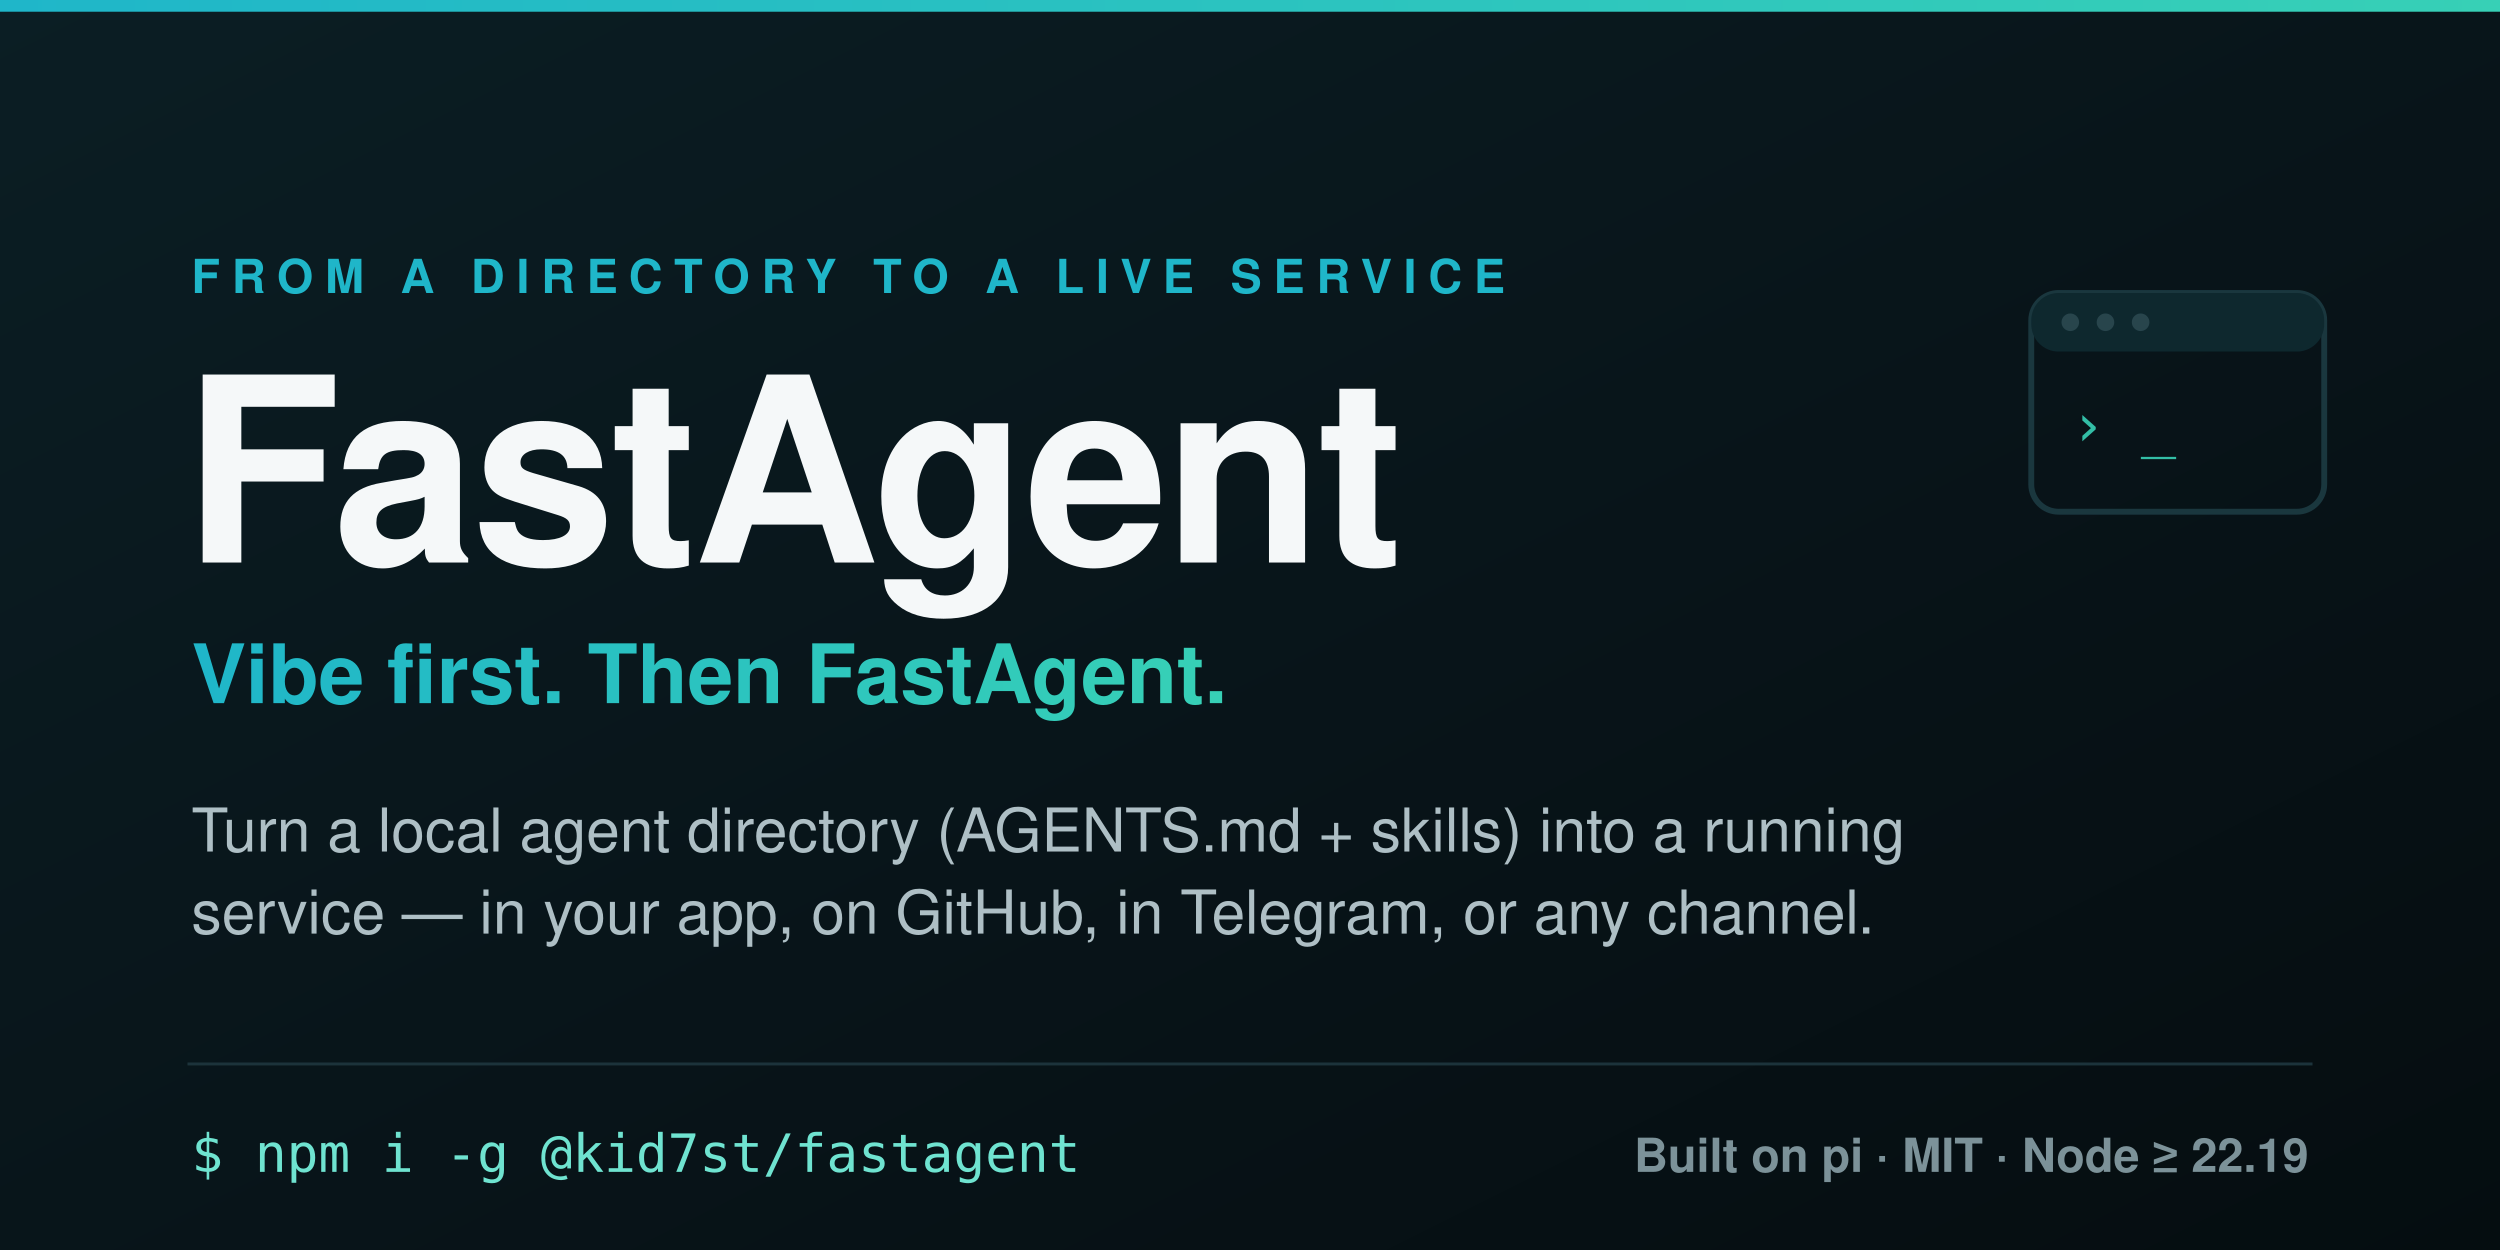
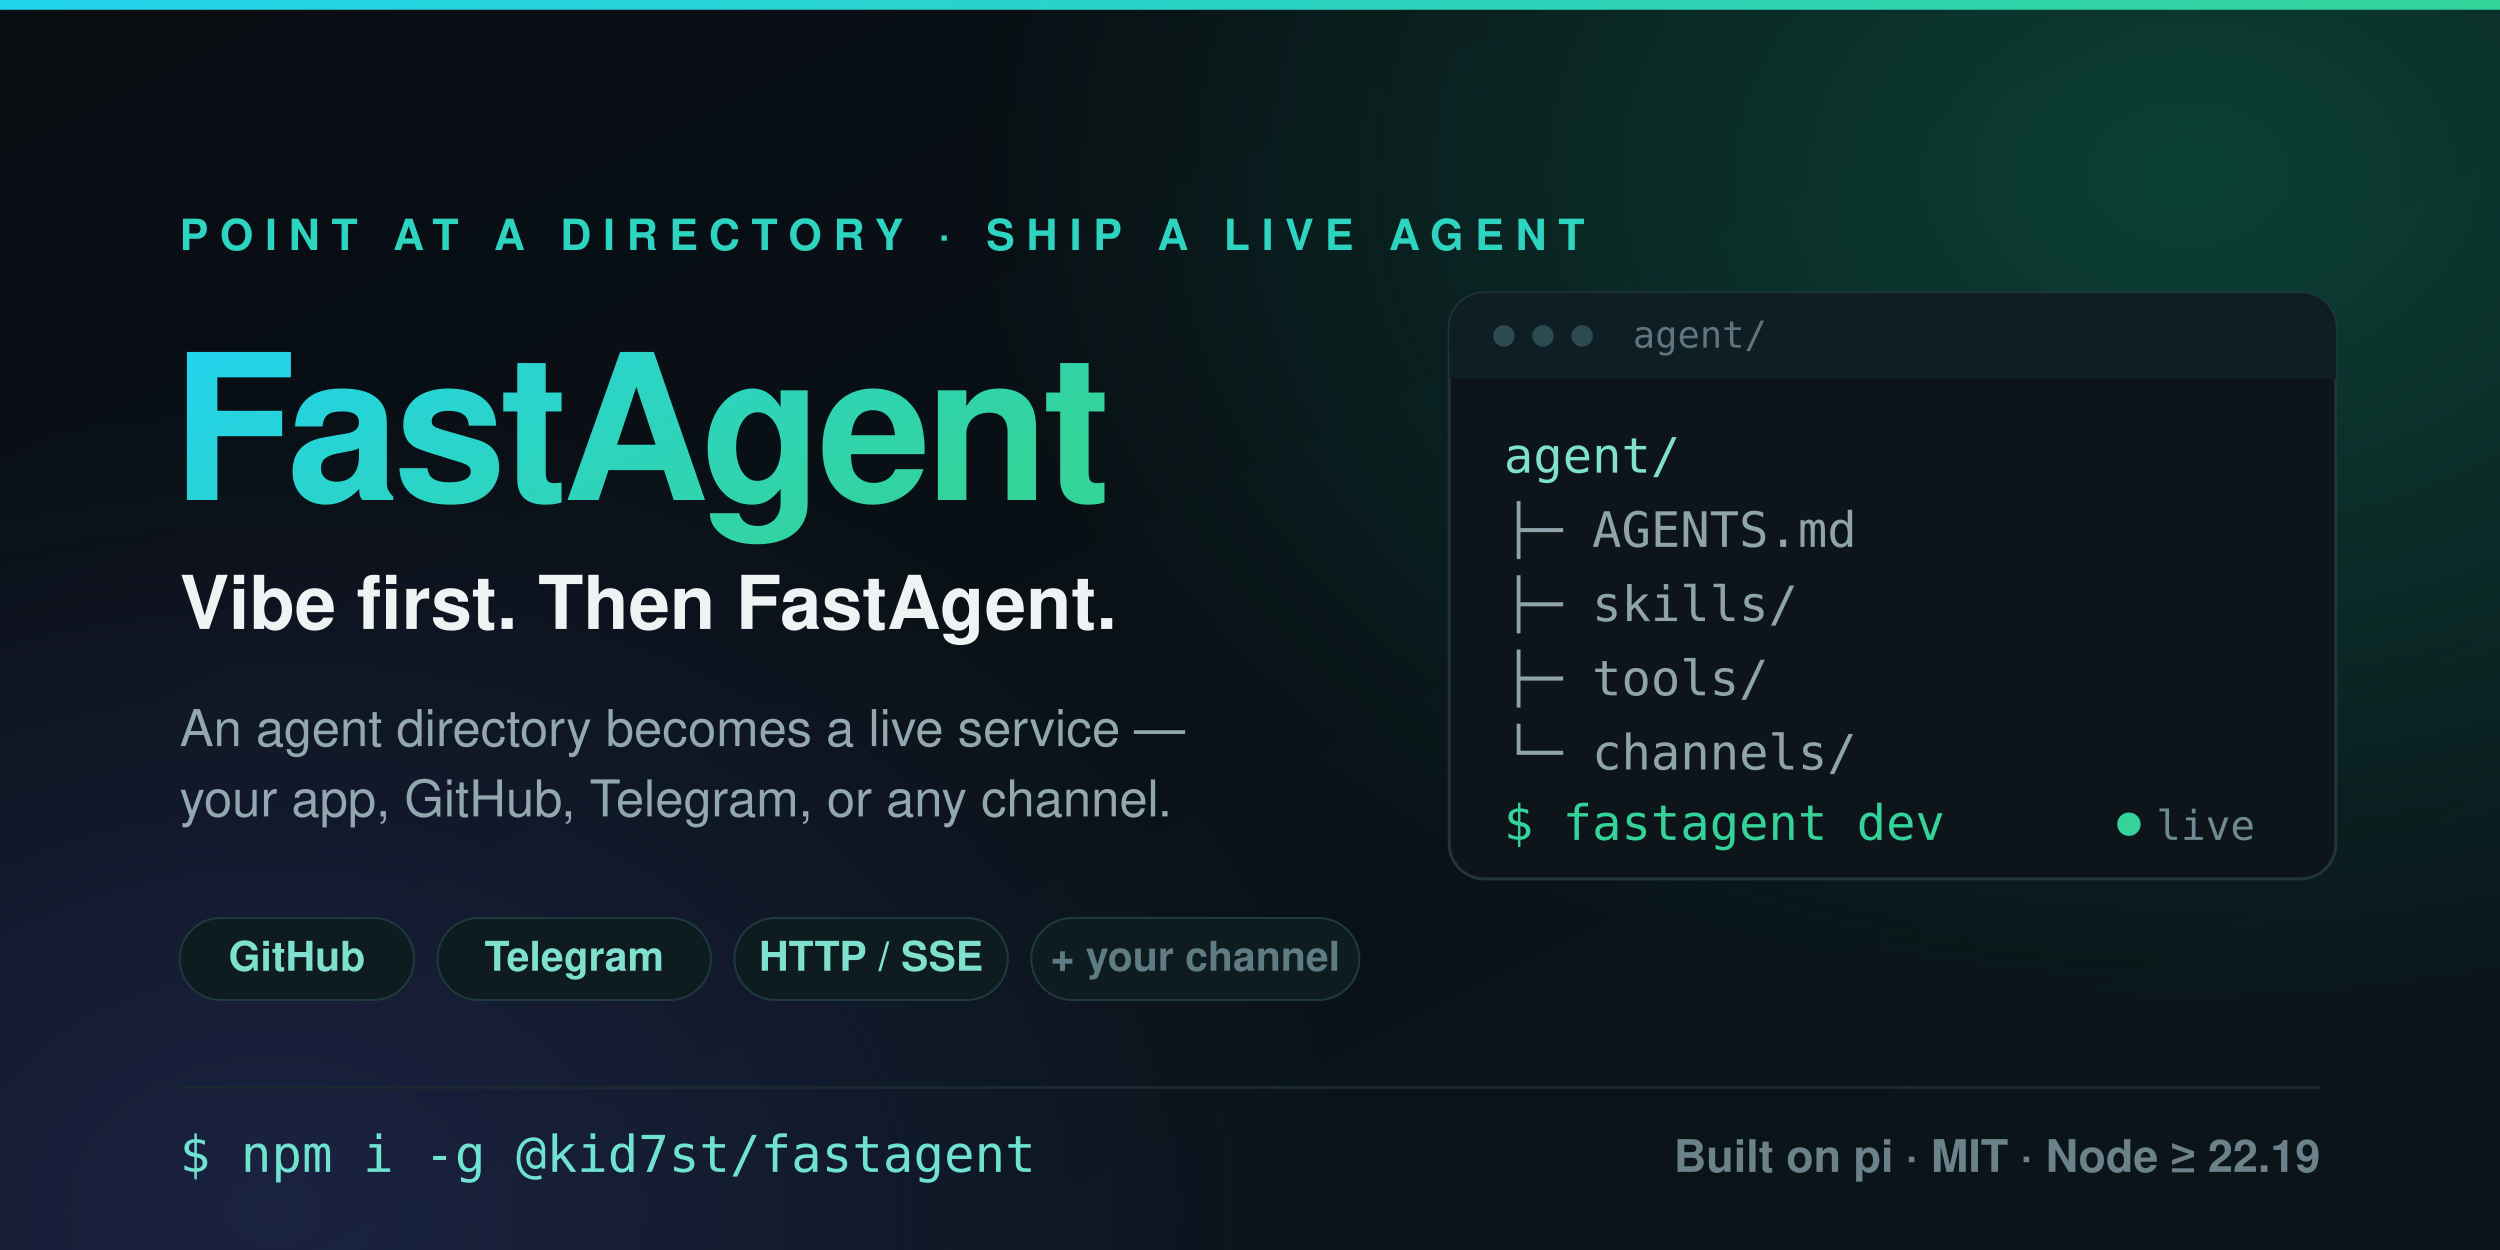
<svg xmlns="http://www.w3.org/2000/svg" width="1280" height="640" viewBox="0 0 1280 640">
  <defs>
    <linearGradient id="bg" x1="0" y1="0" x2="1" y2="1">
-       <stop offset="0" stop-color="#0b1e24" />
-       <stop offset="0.55" stop-color="#081419" />
-       <stop offset="1" stop-color="#050d10" />
+       <stop offset="0" stop-color="#080d12" />
+       <stop offset="1" stop-color="#0a151a" />
    </linearGradient>
-     <linearGradient id="accent" x1="0" y1="0" x2="1" y2="0">
-       <stop offset="0" stop-color="#1fb6c9" />
-       <stop offset="1" stop-color="#37d0b6" />
+     <radialGradient id="glowE" cx="0.5" cy="0.5" r="0.5">
+       <stop offset="0" stop-color="#10b981" stop-opacity="0.28" />
+       <stop offset="1" stop-color="#10b981" stop-opacity="0" />
+     </radialGradient>
+     <radialGradient id="glowI" cx="0.5" cy="0.5" r="0.5">
+       <stop offset="0" stop-color="#6366f1" stop-opacity="0.20" />
+       <stop offset="1" stop-color="#6366f1" stop-opacity="0" />
+     </radialGradient>
+     <linearGradient id="accent" x1="0" y1="0" x2="1" y2="0.4">
+       <stop offset="0" stop-color="#22d3ee" />
+       <stop offset="0.55" stop-color="#2dd4bf" />
+       <stop offset="1" stop-color="#34d399" />
+     </linearGradient>
+     <linearGradient id="rule" x1="0" y1="0" x2="1" y2="0">
+       <stop offset="0" stop-color="#22d3ee" />
+       <stop offset="1" stop-color="#34d399" />
    </linearGradient>
  </defs>
  <rect width="1280" height="640" fill="url(#bg)" />
-   <rect x="0" y="0" width="1280" height="6" fill="url(#accent)" />
-   <rect x="96" y="544" width="1088" height="1.5" fill="#1c333b" />
-   <text x="98" y="150" font-family="Helvetica Neue, Helvetica, Arial, sans-serif" font-size="24" font-weight="700" letter-spacing="6" fill="#1fb6c9">FROM A DIRECTORY TO A LIVE SERVICE</text>
-   <text x="94" y="288" font-family="Helvetica Neue, Helvetica, Arial, sans-serif" font-size="132" font-weight="800" fill="#f5f8f9" letter-spacing="-2">FastAgent</text>
-   <text x="98" y="360" font-family="Helvetica Neue, Helvetica, Arial, sans-serif" font-size="42" font-weight="700" fill="url(#accent)">Vibe first. Then FastAgent.</text>
-   <text x="98" y="436" font-family="Helvetica Neue, Helvetica, Arial, sans-serif" font-size="31" font-weight="400" fill="#aebfc5">Turn a local agent directory (AGENTS.md + skills) into a running</text>
-   <text x="98" y="478" font-family="Helvetica Neue, Helvetica, Arial, sans-serif" font-size="31" font-weight="400" fill="#aebfc5">service — in your app, on GitHub, in Telegram, or any channel.</text>
-   <text x="98" y="600" font-family="Menlo, DejaVu Sans Mono, monospace" font-size="27" fill="#6fe3d0">$ npm i -g @kid7st/fastagent</text>
-   <text x="1182" y="600" text-anchor="end" font-family="Helvetica Neue, Helvetica, Arial, sans-serif" font-size="24" font-weight="600" fill="#7c9299">Built on pi · MIT · Node ≥ 22.19</text>
-   <g transform="translate(1040,150)" opacity="0.9">
-     <rect x="0" y="0" width="150" height="112" rx="14" fill="none" stroke="#1c3b43" stroke-width="3" />
-     <rect x="0" y="0" width="150" height="30" rx="14" fill="#0e2a31" />
-     <circle cx="20" cy="15" r="4.5" fill="#2b4a52" />
-     <circle cx="38" cy="15" r="4.5" fill="#2b4a52" />
-     <circle cx="56" cy="15" r="4.5" fill="#2b4a52" />
-     <text x="20" y="78" font-family="Menlo, DejaVu Sans Mono, monospace" font-size="30" fill="#37d0b6">› _</text>
+   <ellipse cx="1120" cy="90" rx="620" ry="440" fill="url(#glowE)" />
+   <ellipse cx="140" cy="620" rx="560" ry="420" fill="url(#glowI)" />
+   <rect x="0" y="0" width="1280" height="5" fill="url(#rule)" />
+   <text x="92" y="128" font-family="Helvetica Neue, Helvetica, Arial, sans-serif" font-size="22" font-weight="700" letter-spacing="6" fill="#2dd4bf">POINT AT A DIRECTORY · SHIP A LIVE AGENT</text>
+   <text x="88" y="256" font-family="Helvetica Neue, Helvetica, Arial, sans-serif" font-size="104" font-weight="800" letter-spacing="-3" fill="url(#accent)">FastAgent</text>
+   <text x="92" y="322" font-family="Helvetica Neue, Helvetica, Arial, sans-serif" font-size="38" font-weight="700" fill="#eef3f4">Vibe first. Then FastAgent.</text>
+   <text x="92" y="382" font-family="Helvetica Neue, Helvetica, Arial, sans-serif" font-size="26" font-weight="400" fill="#93a7af">An agent directory becomes a live service —</text>
+   <text x="92" y="418" font-family="Helvetica Neue, Helvetica, Arial, sans-serif" font-size="26" font-weight="400" fill="#93a7af">your app, GitHub, Telegram, or any channel.</text>
+   <g font-family="Helvetica Neue, Helvetica, Arial, sans-serif" font-size="21" font-weight="600">
+     <rect x="92" y="470" width="120" height="42" rx="21" fill="#0e1c20" stroke="#1f3a3f" />
+     <text x="152" y="497" text-anchor="middle" fill="#7fe0cf">GitHub</text>
+     <rect x="224" y="470" width="140" height="42" rx="21" fill="#0e1c20" stroke="#1f3a3f" />
+     <text x="294" y="497" text-anchor="middle" fill="#7fe0cf">Telegram</text>
+     <rect x="376" y="470" width="140" height="42" rx="21" fill="#0e1c20" stroke="#1f3a3f" />
+     <text x="446" y="497" text-anchor="middle" fill="#7fe0cf">HTTP / SSE</text>
+     <rect x="528" y="470" width="168" height="42" rx="21" fill="#0e1c20" stroke="#1f3a3f" />
+     <text x="612" y="497" text-anchor="middle" fill="#5f7b83">+ your channel</text>
  </g>
+   <g>
+     <rect x="742" y="150" width="454" height="300" rx="18" fill="#0d151a" stroke="#22343c" stroke-width="1.5" />
+     <rect x="742" y="150" width="454" height="44" rx="18" fill="#0f1e24" />
+     <rect x="742" y="176" width="454" height="18" fill="#0f1e24" />
+     <circle cx="770" cy="172" r="5.5" fill="#2c4a52" />
+     <circle cx="790" cy="172" r="5.5" fill="#2c4a52" />
+     <circle cx="810" cy="172" r="5.5" fill="#2c4a52" />
+     <text x="836" y="178" font-family="Menlo, DejaVu Sans Mono, monospace" font-size="19" fill="#5f757d">agent/</text>
+     <g font-family="Menlo, DejaVu Sans Mono, monospace" font-size="25">
+       <text x="770" y="242" fill="#7fe0cf">agent/</text>
+       <text x="770" y="280" fill="#8fa3ab">├─ AGENTS.md</text>
+       <text x="770" y="318" fill="#8fa3ab">├─ skills/</text>
+       <text x="770" y="356" fill="#8fa3ab">├─ tools/</text>
+       <text x="770" y="394" fill="#8fa3ab">└─ channels/</text>
+       <text x="770" y="430" fill="#34d399">$ fastagent dev</text>
+     </g>
+     <circle cx="1090" cy="422" r="6" fill="#34d399" />
+     <text x="1104" y="430" font-family="Menlo, DejaVu Sans Mono, monospace" font-size="21" fill="#6f8a92">live</text>
+   </g>
+   <rect x="92" y="556" width="1096" height="1.5" fill="#182a30" />
+   <text x="92" y="600" font-family="Menlo, DejaVu Sans Mono, monospace" font-size="26" fill="#6fe3d0">$ npm i -g @kid7st/fastagent</text>
+   <text x="1188" y="600" text-anchor="end" font-family="Helvetica Neue, Helvetica, Arial, sans-serif" font-size="23" font-weight="600" fill="#6b828a">Built on pi · MIT · Node ≥ 22.19</text>
</svg>
